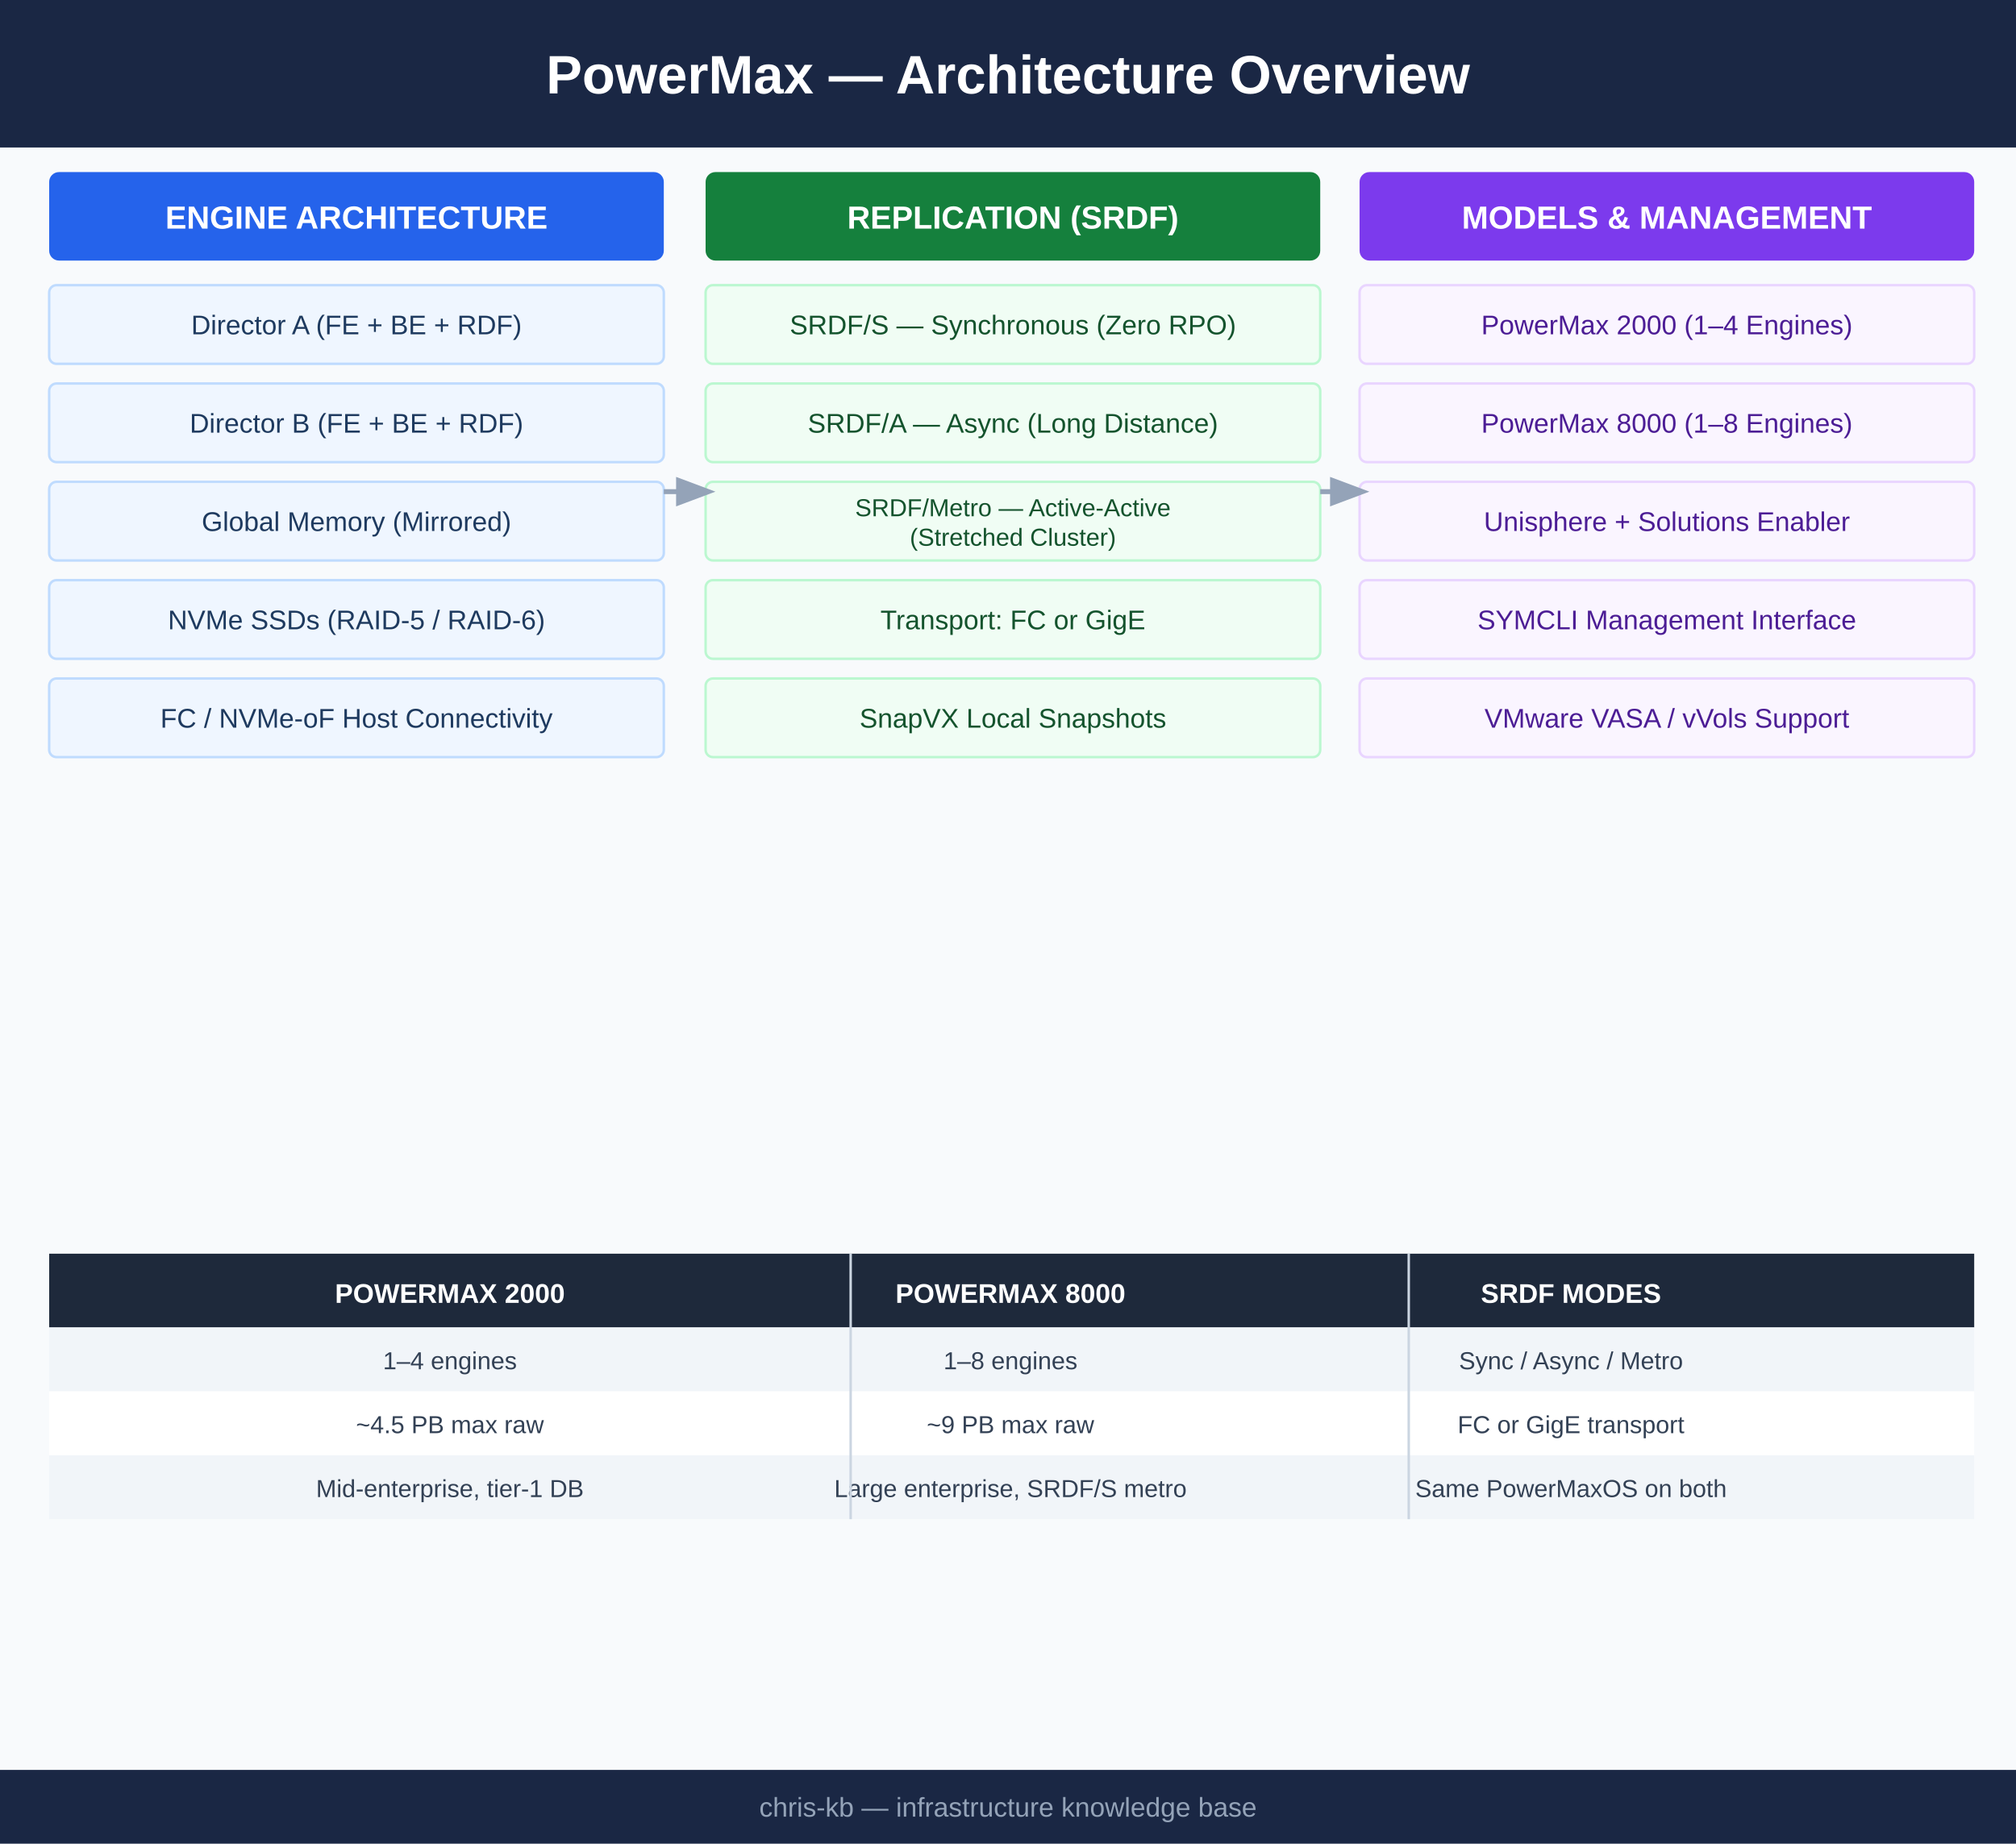
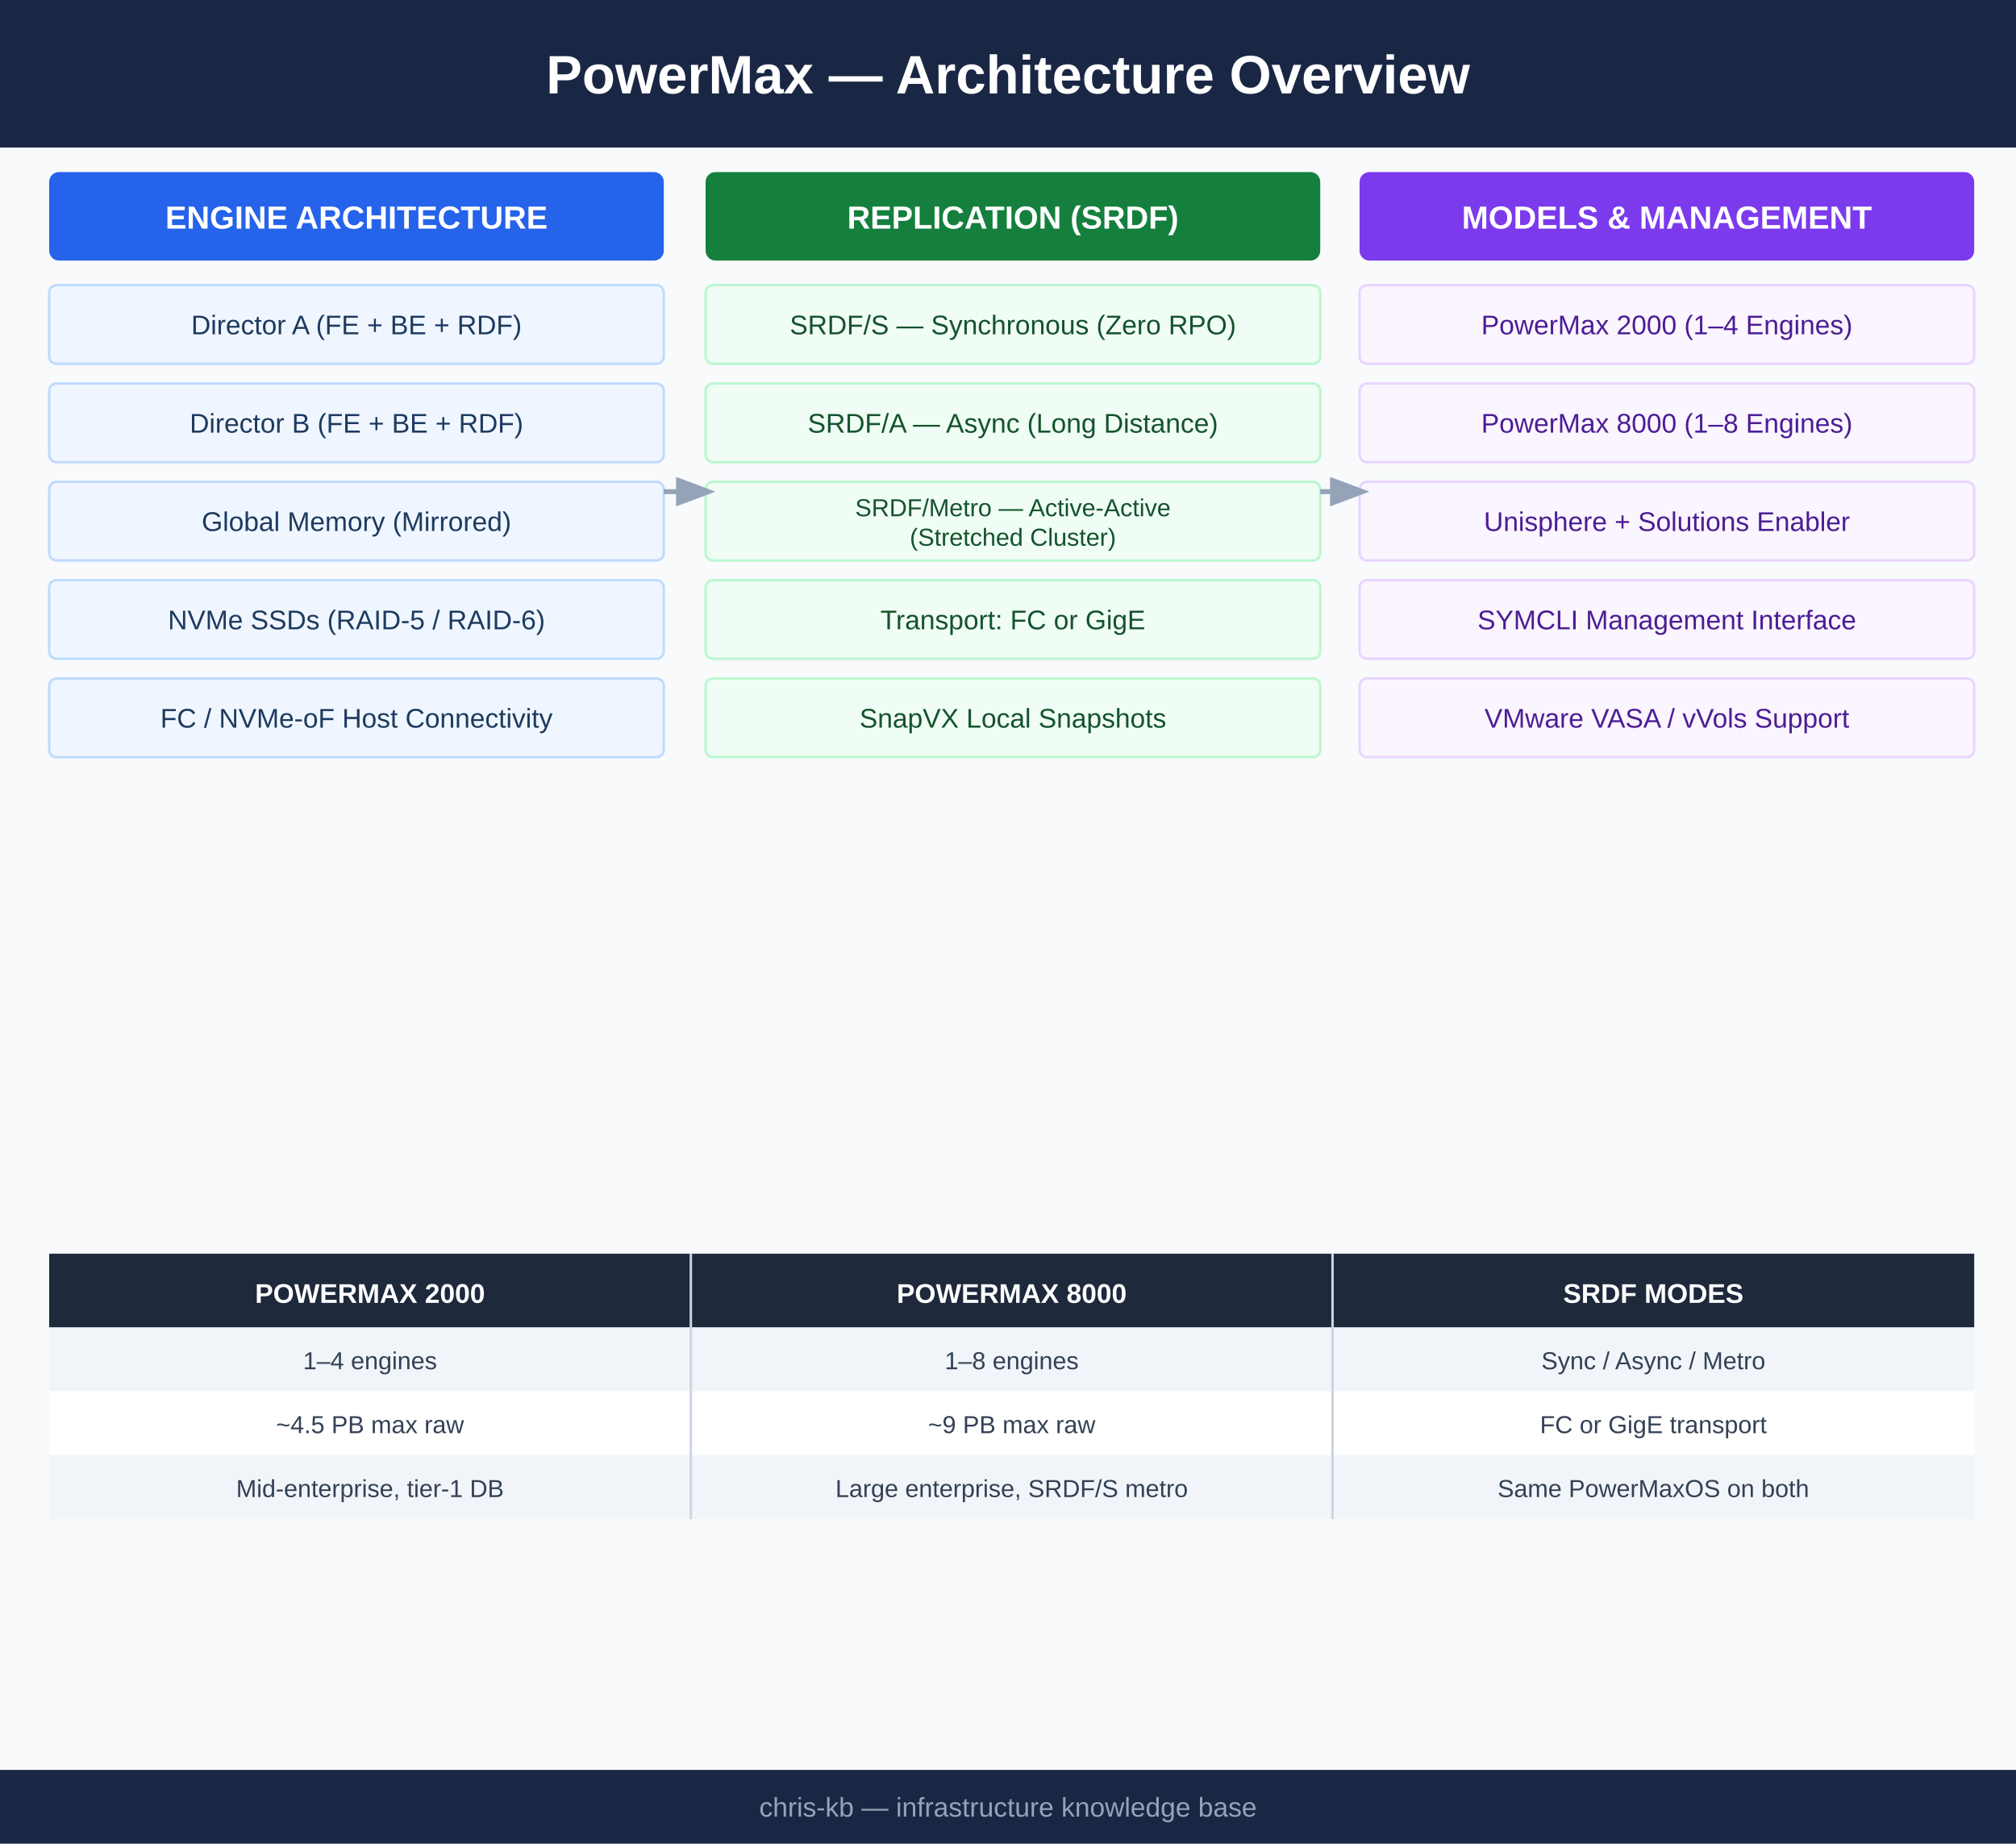
<svg xmlns="http://www.w3.org/2000/svg" viewBox="0 0 820 750" width="820" height="750">
  <rect width="820" height="750" fill="#f8fafc" />
  <rect x="0" y="0" width="820" height="60" fill="#1a2744" />
  <text x="410" y="38" font-family="Arial,sans-serif" font-size="22" font-weight="bold" fill="white" text-anchor="middle">PowerMax — Architecture Overview</text>
  <rect x="20" y="70" width="250" height="36" rx="4" fill="#2563eb" />
  <text x="145" y="93" font-family="Arial,sans-serif" font-size="13" font-weight="bold" fill="white" text-anchor="middle">ENGINE ARCHITECTURE</text>
  <rect x="20" y="116" width="250" height="32" rx="3" fill="#eff6ff" stroke="#bfdbfe" stroke-width="1" />
  <text x="145" y="136" font-family="Arial,sans-serif" font-size="11" fill="#1e3a5f" text-anchor="middle">Director A (FE + BE + RDF)</text>
  <rect x="20" y="156" width="250" height="32" rx="3" fill="#eff6ff" stroke="#bfdbfe" stroke-width="1" />
  <text x="145" y="176" font-family="Arial,sans-serif" font-size="11" fill="#1e3a5f" text-anchor="middle">Director B (FE + BE + RDF)</text>
  <rect x="20" y="196" width="250" height="32" rx="3" fill="#eff6ff" stroke="#bfdbfe" stroke-width="1" />
  <text x="145" y="216" font-family="Arial,sans-serif" font-size="11" fill="#1e3a5f" text-anchor="middle">Global Memory (Mirrored)</text>
  <rect x="20" y="236" width="250" height="32" rx="3" fill="#eff6ff" stroke="#bfdbfe" stroke-width="1" />
  <text x="145" y="256" font-family="Arial,sans-serif" font-size="11" fill="#1e3a5f" text-anchor="middle">NVMe SSDs (RAID-5 / RAID-6)</text>
  <rect x="20" y="276" width="250" height="32" rx="3" fill="#eff6ff" stroke="#bfdbfe" stroke-width="1" />
  <text x="145" y="296" font-family="Arial,sans-serif" font-size="11" fill="#1e3a5f" text-anchor="middle">FC / NVMe-oF Host Connectivity</text>
  <rect x="287" y="70" width="250" height="36" rx="4" fill="#15803d" />
  <text x="412" y="93" font-family="Arial,sans-serif" font-size="13" font-weight="bold" fill="white" text-anchor="middle">REPLICATION (SRDF)</text>
  <rect x="287" y="116" width="250" height="32" rx="3" fill="#f0fdf4" stroke="#bbf7d0" stroke-width="1" />
  <text x="412" y="136" font-family="Arial,sans-serif" font-size="11" fill="#14532d" text-anchor="middle">SRDF/S — Synchronous (Zero RPO)</text>
  <rect x="287" y="156" width="250" height="32" rx="3" fill="#f0fdf4" stroke="#bbf7d0" stroke-width="1" />
  <text x="412" y="176" font-family="Arial,sans-serif" font-size="11" fill="#14532d" text-anchor="middle">SRDF/A — Async (Long Distance)</text>
  <rect x="287" y="196" width="250" height="32" rx="3" fill="#f0fdf4" stroke="#bbf7d0" stroke-width="1" />
  <text x="412" y="210" font-family="Arial,sans-serif" font-size="10" fill="#14532d" text-anchor="middle">SRDF/Metro — Active-Active</text>
  <text x="412" y="222" font-family="Arial,sans-serif" font-size="10" fill="#14532d" text-anchor="middle">(Stretched Cluster)</text>
  <rect x="287" y="236" width="250" height="32" rx="3" fill="#f0fdf4" stroke="#bbf7d0" stroke-width="1" />
  <text x="412" y="256" font-family="Arial,sans-serif" font-size="11" fill="#14532d" text-anchor="middle">Transport: FC or GigE</text>
  <rect x="287" y="276" width="250" height="32" rx="3" fill="#f0fdf4" stroke="#bbf7d0" stroke-width="1" />
  <text x="412" y="296" font-family="Arial,sans-serif" font-size="11" fill="#14532d" text-anchor="middle">SnapVX Local Snapshots</text>
  <rect x="553" y="70" width="250" height="36" rx="4" fill="#7c3aed" />
  <text x="678" y="93" font-family="Arial,sans-serif" font-size="13" font-weight="bold" fill="white" text-anchor="middle">MODELS &amp; MANAGEMENT</text>
  <rect x="553" y="116" width="250" height="32" rx="3" fill="#faf5ff" stroke="#e9d5ff" stroke-width="1" />
  <text x="678" y="136" font-family="Arial,sans-serif" font-size="11" fill="#4c1d95" text-anchor="middle">PowerMax 2000 (1–4 Engines)</text>
  <rect x="553" y="156" width="250" height="32" rx="3" fill="#faf5ff" stroke="#e9d5ff" stroke-width="1" />
  <text x="678" y="176" font-family="Arial,sans-serif" font-size="11" fill="#4c1d95" text-anchor="middle">PowerMax 8000 (1–8 Engines)</text>
  <rect x="553" y="196" width="250" height="32" rx="3" fill="#faf5ff" stroke="#e9d5ff" stroke-width="1" />
  <text x="678" y="216" font-family="Arial,sans-serif" font-size="11" fill="#4c1d95" text-anchor="middle">Unisphere + Solutions Enabler</text>
  <rect x="553" y="236" width="250" height="32" rx="3" fill="#faf5ff" stroke="#e9d5ff" stroke-width="1" />
  <text x="678" y="256" font-family="Arial,sans-serif" font-size="11" fill="#4c1d95" text-anchor="middle">SYMCLI Management Interface</text>
  <rect x="553" y="276" width="250" height="32" rx="3" fill="#faf5ff" stroke="#e9d5ff" stroke-width="1" />
  <text x="678" y="296" font-family="Arial,sans-serif" font-size="11" fill="#4c1d95" text-anchor="middle">VMware VASA / vVols Support</text>
  <line x1="270" y1="200" x2="287" y2="200" stroke="#94a3b8" stroke-width="2" marker-end="url(#arrow)" />
  <line x1="537" y1="200" x2="553" y2="200" stroke="#94a3b8" stroke-width="2" marker-end="url(#arrow)" />
  <defs>
    <marker id="arrow" markerWidth="8" markerHeight="8" refX="6" refY="3" orient="auto">
      <path d="M0,0 L0,6 L8,3 z" fill="#94a3b8" />
    </marker>
  </defs>
  <rect x="20" y="510" width="783" height="30" fill="#1e293b" />
-   <text x="183" y="530" font-family="Arial,sans-serif" font-size="11" font-weight="bold" fill="white" text-anchor="middle">POWERMAX 2000</text>
-   <text x="411" y="530" font-family="Arial,sans-serif" font-size="11" font-weight="bold" fill="white" text-anchor="middle">POWERMAX 8000</text>
-   <text x="639" y="530" font-family="Arial,sans-serif" font-size="11" font-weight="bold" fill="white" text-anchor="middle">SRDF MODES</text>
+   <text x="150.5" y="530" font-family="Arial,sans-serif" font-size="11" font-weight="bold" fill="white" text-anchor="middle">POWERMAX 2000</text>
+   <text x="411.5" y="530" font-family="Arial,sans-serif" font-size="11" font-weight="bold" fill="white" text-anchor="middle">POWERMAX 8000</text>
+   <text x="672.5" y="530" font-family="Arial,sans-serif" font-size="11" font-weight="bold" fill="white" text-anchor="middle">SRDF MODES</text>
  <rect x="20" y="540" width="783" height="26" fill="#f1f5f9" />
-   <text x="183" y="557" font-family="Arial,sans-serif" font-size="10" fill="#334155" text-anchor="middle">1–4 engines</text>
-   <text x="411" y="557" font-family="Arial,sans-serif" font-size="10" fill="#334155" text-anchor="middle">1–8 engines</text>
-   <text x="639" y="557" font-family="Arial,sans-serif" font-size="10" fill="#334155" text-anchor="middle">Sync / Async / Metro</text>
+   <text x="150.5" y="557" font-family="Arial,sans-serif" font-size="10" fill="#334155" text-anchor="middle">1–4 engines</text>
+   <text x="411.5" y="557" font-family="Arial,sans-serif" font-size="10" fill="#334155" text-anchor="middle">1–8 engines</text>
+   <text x="672.5" y="557" font-family="Arial,sans-serif" font-size="10" fill="#334155" text-anchor="middle">Sync / Async / Metro</text>
  <rect x="20" y="566" width="783" height="26" fill="#ffffff" />
-   <text x="183" y="583" font-family="Arial,sans-serif" font-size="10" fill="#334155" text-anchor="middle">~4.5 PB max raw</text>
-   <text x="411" y="583" font-family="Arial,sans-serif" font-size="10" fill="#334155" text-anchor="middle">~9 PB max raw</text>
-   <text x="639" y="583" font-family="Arial,sans-serif" font-size="10" fill="#334155" text-anchor="middle">FC or GigE transport</text>
+   <text x="150.5" y="583" font-family="Arial,sans-serif" font-size="10" fill="#334155" text-anchor="middle">~4.5 PB max raw</text>
+   <text x="411.5" y="583" font-family="Arial,sans-serif" font-size="10" fill="#334155" text-anchor="middle">~9 PB max raw</text>
+   <text x="672.5" y="583" font-family="Arial,sans-serif" font-size="10" fill="#334155" text-anchor="middle">FC or GigE transport</text>
  <rect x="20" y="592" width="783" height="26" fill="#f1f5f9" />
-   <text x="183" y="609" font-family="Arial,sans-serif" font-size="10" fill="#334155" text-anchor="middle">Mid-enterprise, tier-1 DB</text>
-   <text x="411" y="609" font-family="Arial,sans-serif" font-size="10" fill="#334155" text-anchor="middle">Large enterprise, SRDF/S metro</text>
-   <text x="639" y="609" font-family="Arial,sans-serif" font-size="10" fill="#334155" text-anchor="middle">Same PowerMaxOS on both</text>
-   <line x1="346" y1="510" x2="346" y2="618" stroke="#cbd5e1" stroke-width="1" />
-   <line x1="573" y1="510" x2="573" y2="618" stroke="#cbd5e1" stroke-width="1" />
+   <text x="150.5" y="609" font-family="Arial,sans-serif" font-size="10" fill="#334155" text-anchor="middle">Mid-enterprise, tier-1 DB</text>
+   <text x="411.5" y="609" font-family="Arial,sans-serif" font-size="10" fill="#334155" text-anchor="middle">Large enterprise, SRDF/S metro</text>
+   <text x="672.5" y="609" font-family="Arial,sans-serif" font-size="10" fill="#334155" text-anchor="middle">Same PowerMaxOS on both</text>
+   <line x1="281" y1="510" x2="281" y2="618" stroke="#cbd5e1" stroke-width="1" />
+   <line x1="542" y1="510" x2="542" y2="618" stroke="#cbd5e1" stroke-width="1" />
  <rect x="0" y="720" width="820" height="30" fill="#1a2744" />
  <text x="410" y="739" font-family="Arial,sans-serif" font-size="11" fill="#94a3b8" text-anchor="middle">chris-kb — infrastructure knowledge base</text>
</svg>
